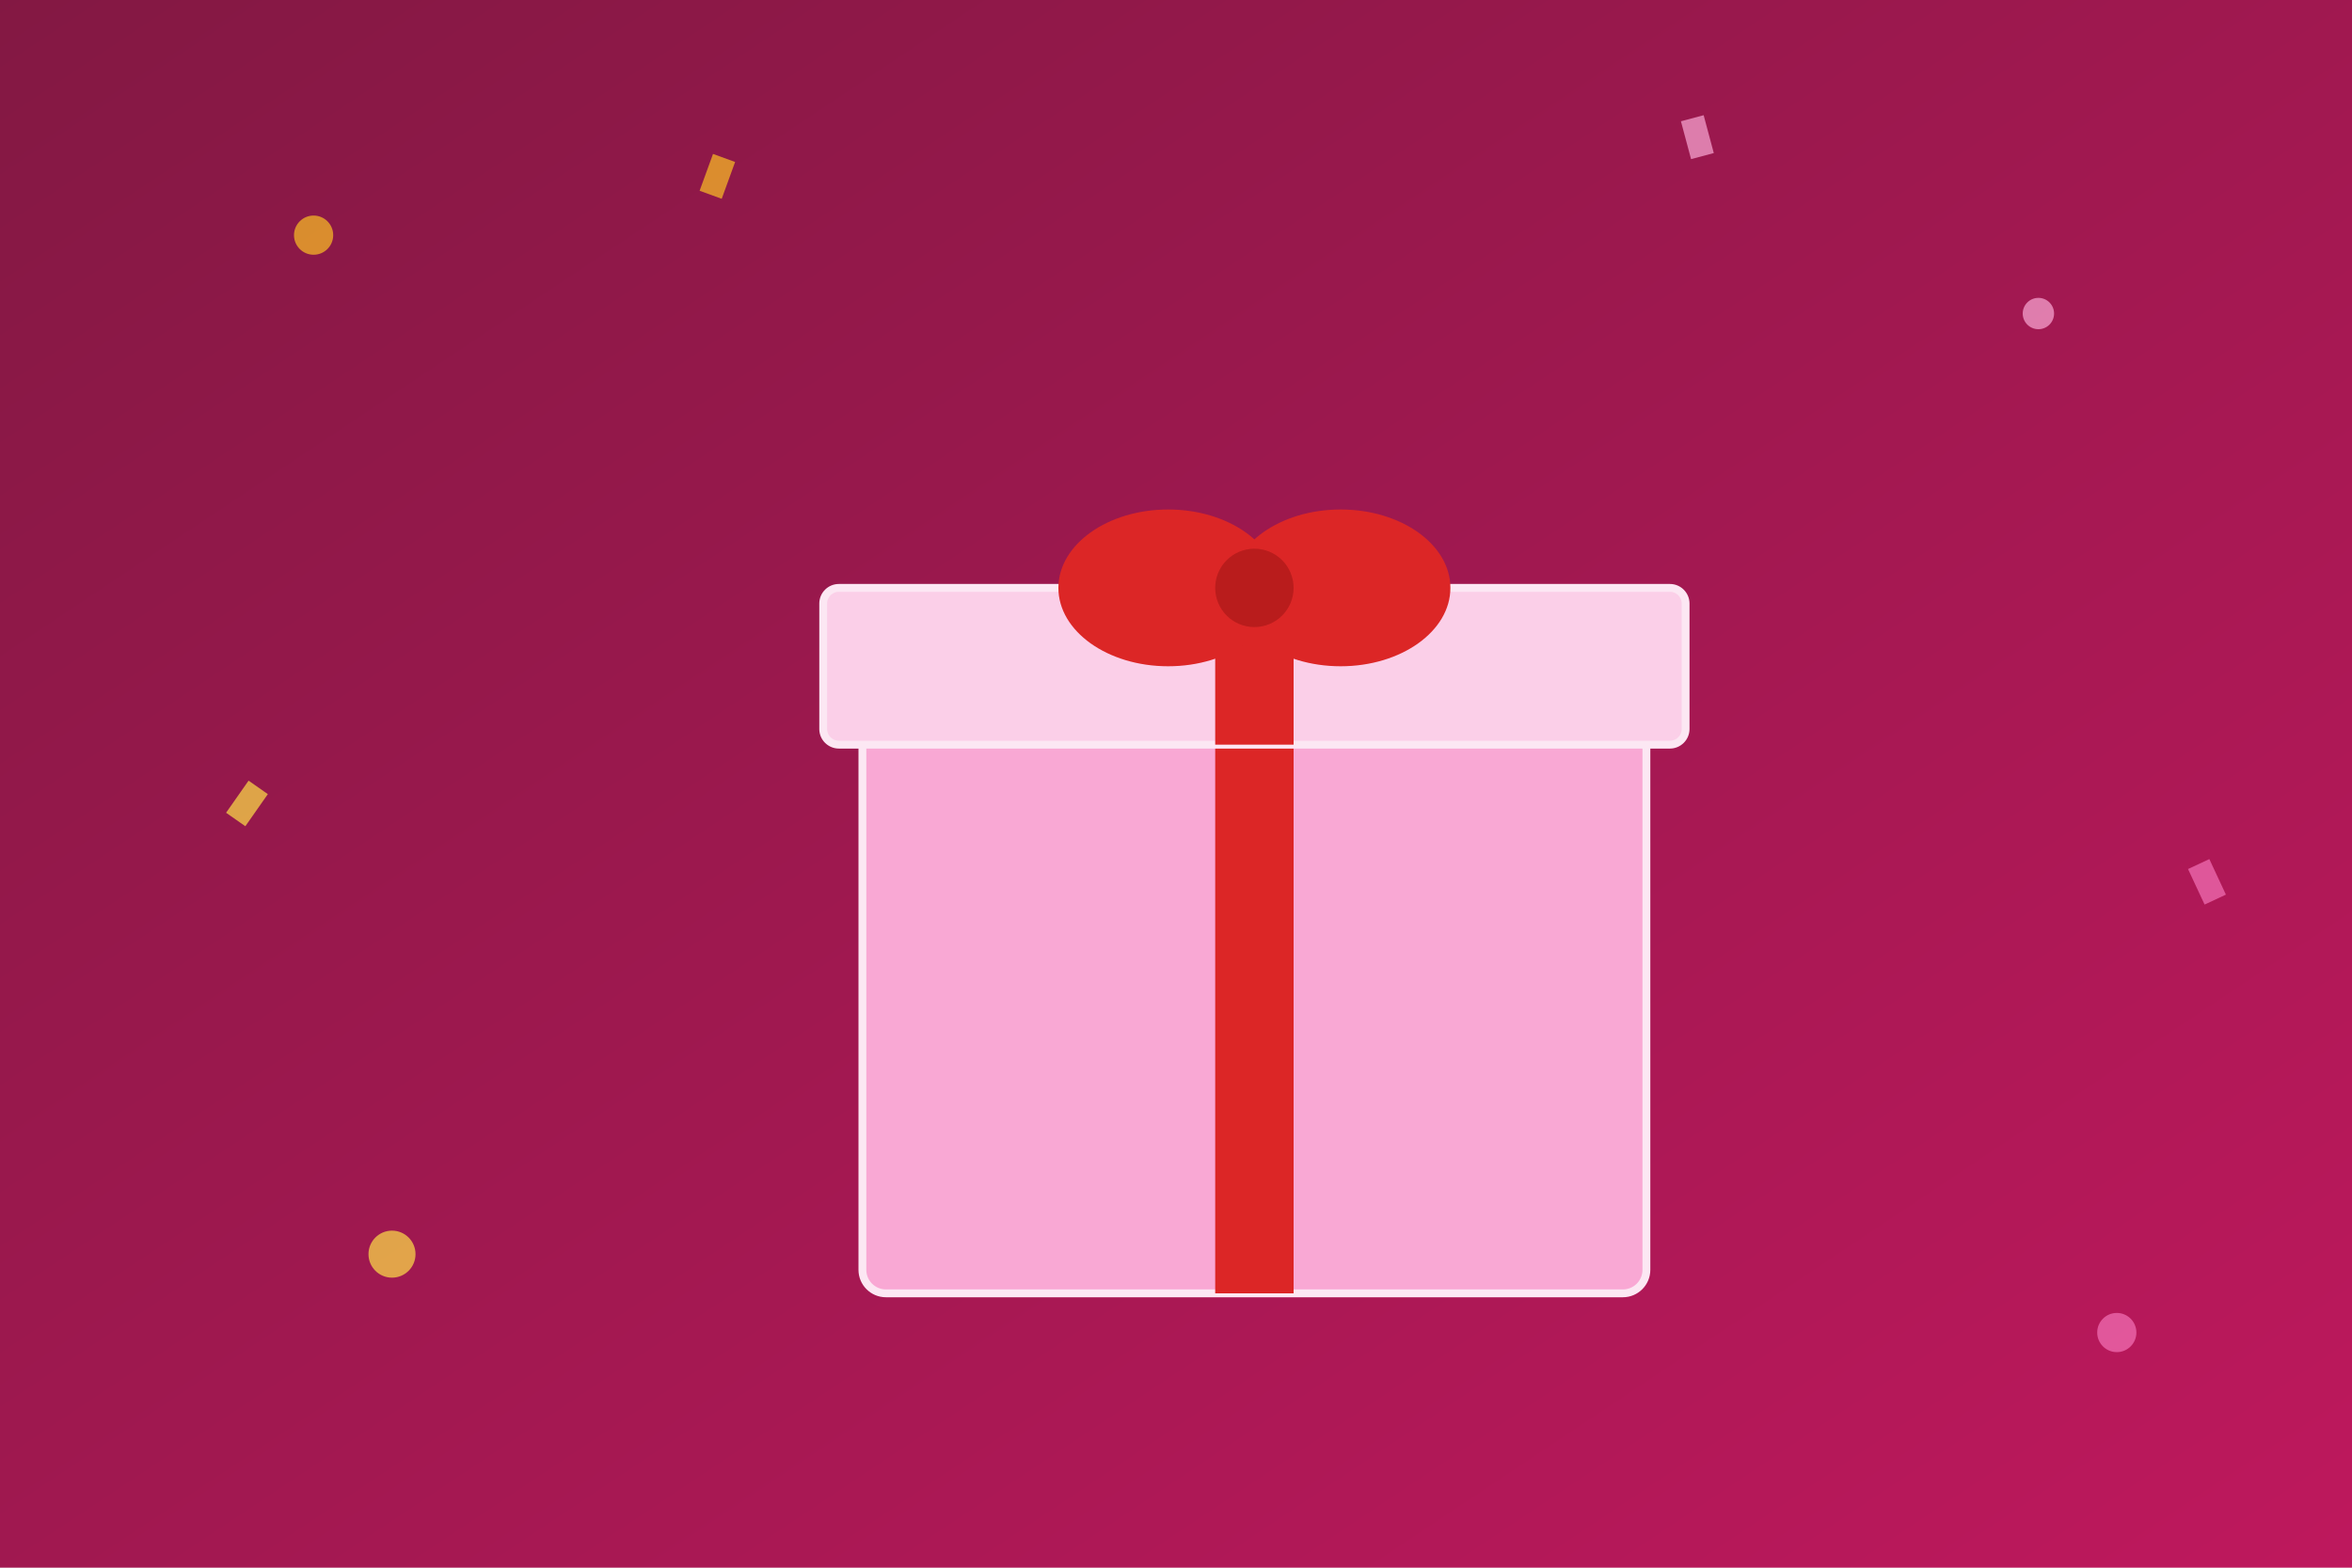
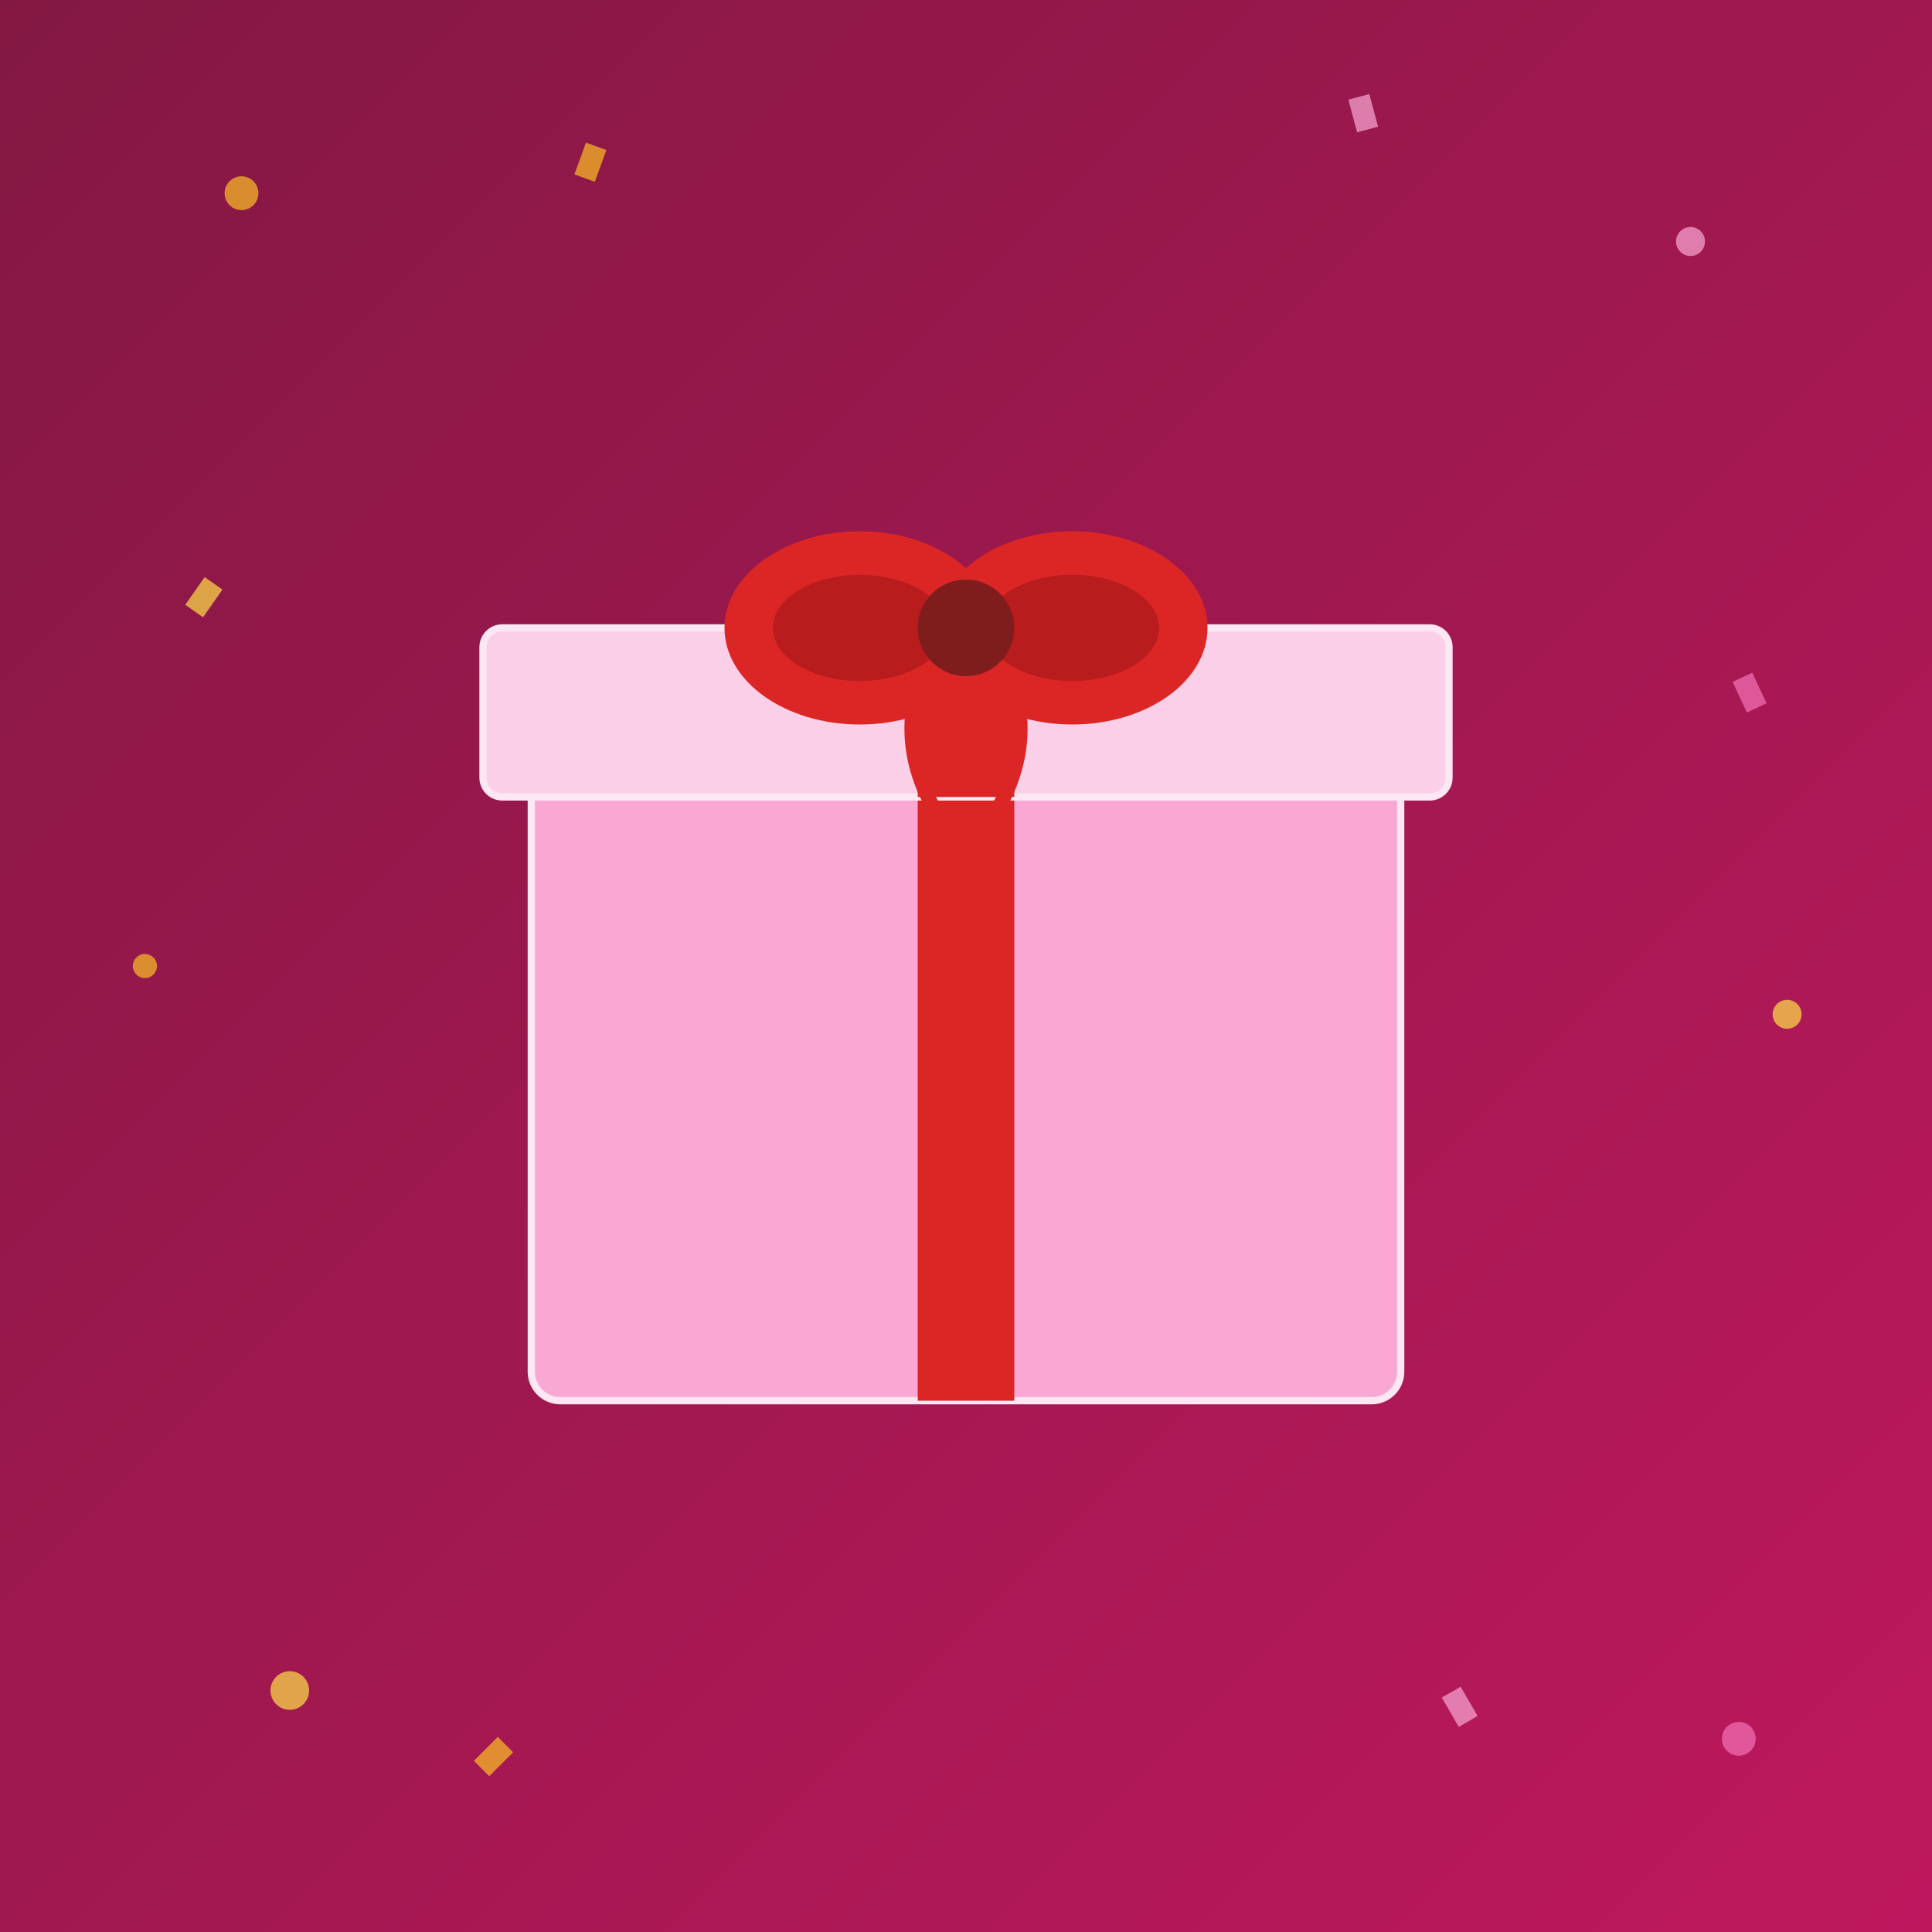
- <svg xmlns="http://www.w3.org/2000/svg" viewBox="0 0 600 400" preserveAspectRatio="xMidYMid slice">
+ <svg xmlns="http://www.w3.org/2000/svg" viewBox="0 0 800 800" preserveAspectRatio="xMidYMid slice">
  <defs>
    <linearGradient id="bg" x1="0" y1="0" x2="1" y2="1">
      <stop offset="0" stop-color="#831843" />
      <stop offset="1" stop-color="#be185d" />
    </linearGradient>
  </defs>
-   <rect width="600" height="400" fill="url(#bg)" />
+   <rect width="800" height="800" fill="url(#bg)" />
  <g opacity="0.7">
-     <circle cx="80" cy="60" r="5" fill="#fbbf24" />
-     <circle cx="520" cy="80" r="4" fill="#f9a8d4" />
-     <circle cx="100" cy="320" r="6" fill="#fde047" />
-     <circle cx="540" cy="340" r="5" fill="#f472b6" />
-     <rect x="180" y="40" width="6" height="10" fill="#fbbf24" transform="rotate(20 183 45)" />
-     <rect x="430" y="30" width="6" height="10" fill="#f9a8d4" transform="rotate(-15 433 35)" />
-     <rect x="60" y="200" width="6" height="10" fill="#fde047" transform="rotate(35 63 205)" />
-     <rect x="560" y="220" width="6" height="10" fill="#f472b6" transform="rotate(-25 563 225)" />
+     <circle cx="100" cy="80" r="7" fill="#fbbf24" />
+     <circle cx="700" cy="100" r="6" fill="#f9a8d4" />
+     <circle cx="120" cy="700" r="8" fill="#fde047" />
+     <circle cx="720" cy="720" r="7" fill="#f472b6" />
+     <circle cx="60" cy="400" r="5" fill="#fbbf24" />
+     <circle cx="740" cy="420" r="6" fill="#fde047" />
+     <rect x="240" y="60" width="9" height="14" fill="#fbbf24" transform="rotate(20 244 67)" />
+     <rect x="560" y="40" width="9" height="14" fill="#f9a8d4" transform="rotate(-15 564 47)" />
+     <rect x="80" y="240" width="9" height="14" fill="#fde047" transform="rotate(35 84 247)" />
+     <rect x="720" y="280" width="9" height="14" fill="#f472b6" transform="rotate(-25 724 287)" />
+     <rect x="200" y="720" width="9" height="14" fill="#fbbf24" transform="rotate(45 204 727)" />
+     <rect x="600" y="700" width="9" height="14" fill="#f9a8d4" transform="rotate(-30 604 707)" />
  </g>
-   <g transform="translate(220,110)">
-     <rect x="0" y="60" width="200" height="160" rx="6" fill="#f9a8d4" stroke="#fce7f3" stroke-width="2" />
-     <rect x="90" y="60" width="20" height="160" fill="#dc2626" />
-     <rect x="-10" y="40" width="220" height="40" rx="4" fill="#fbcfe8" stroke="#fce7f3" stroke-width="2" />
-     <rect x="90" y="40" width="20" height="40" fill="#dc2626" />
-     <g transform="translate(100,40)">
-       <ellipse cx="-22" cy="0" rx="28" ry="20" fill="#dc2626" />
-       <ellipse cx="22" cy="0" rx="28" ry="20" fill="#dc2626" />
-       <circle cx="0" cy="0" r="10" fill="#b91c1c" />
+   <g transform="translate(220,180)">
+     <rect x="0" y="120" width="360" height="280" rx="12" fill="#f9a8d4" stroke="#fce7f3" stroke-width="3" />
+     <rect x="160" y="120" width="40" height="280" fill="#dc2626" />
+     <rect x="-20" y="80" width="400" height="70" rx="8" fill="#fbcfe8" stroke="#fce7f3" stroke-width="3" />
+     <rect x="160" y="80" width="40" height="70" fill="#dc2626" />
+     <g transform="translate(180,80)">
+       <ellipse cx="-44" cy="0" rx="56" ry="40" fill="#dc2626" />
+       <ellipse cx="44" cy="0" rx="56" ry="40" fill="#dc2626" />
+       <ellipse cx="-44" cy="0" rx="36" ry="22" fill="#b91c1c" />
+       <ellipse cx="44" cy="0" rx="36" ry="22" fill="#b91c1c" />
+       <circle cx="0" cy="0" r="20" fill="#7f1d1d" />
+       <path d="M-18 18 Q-30 50 -10 80 Q-22 110 0 130" fill="none" stroke="#dc2626" stroke-width="6" />
+       <path d="M18 18 Q30 50 10 80 Q22 110 0 130" fill="none" stroke="#dc2626" stroke-width="6" />
    </g>
  </g>
</svg>
